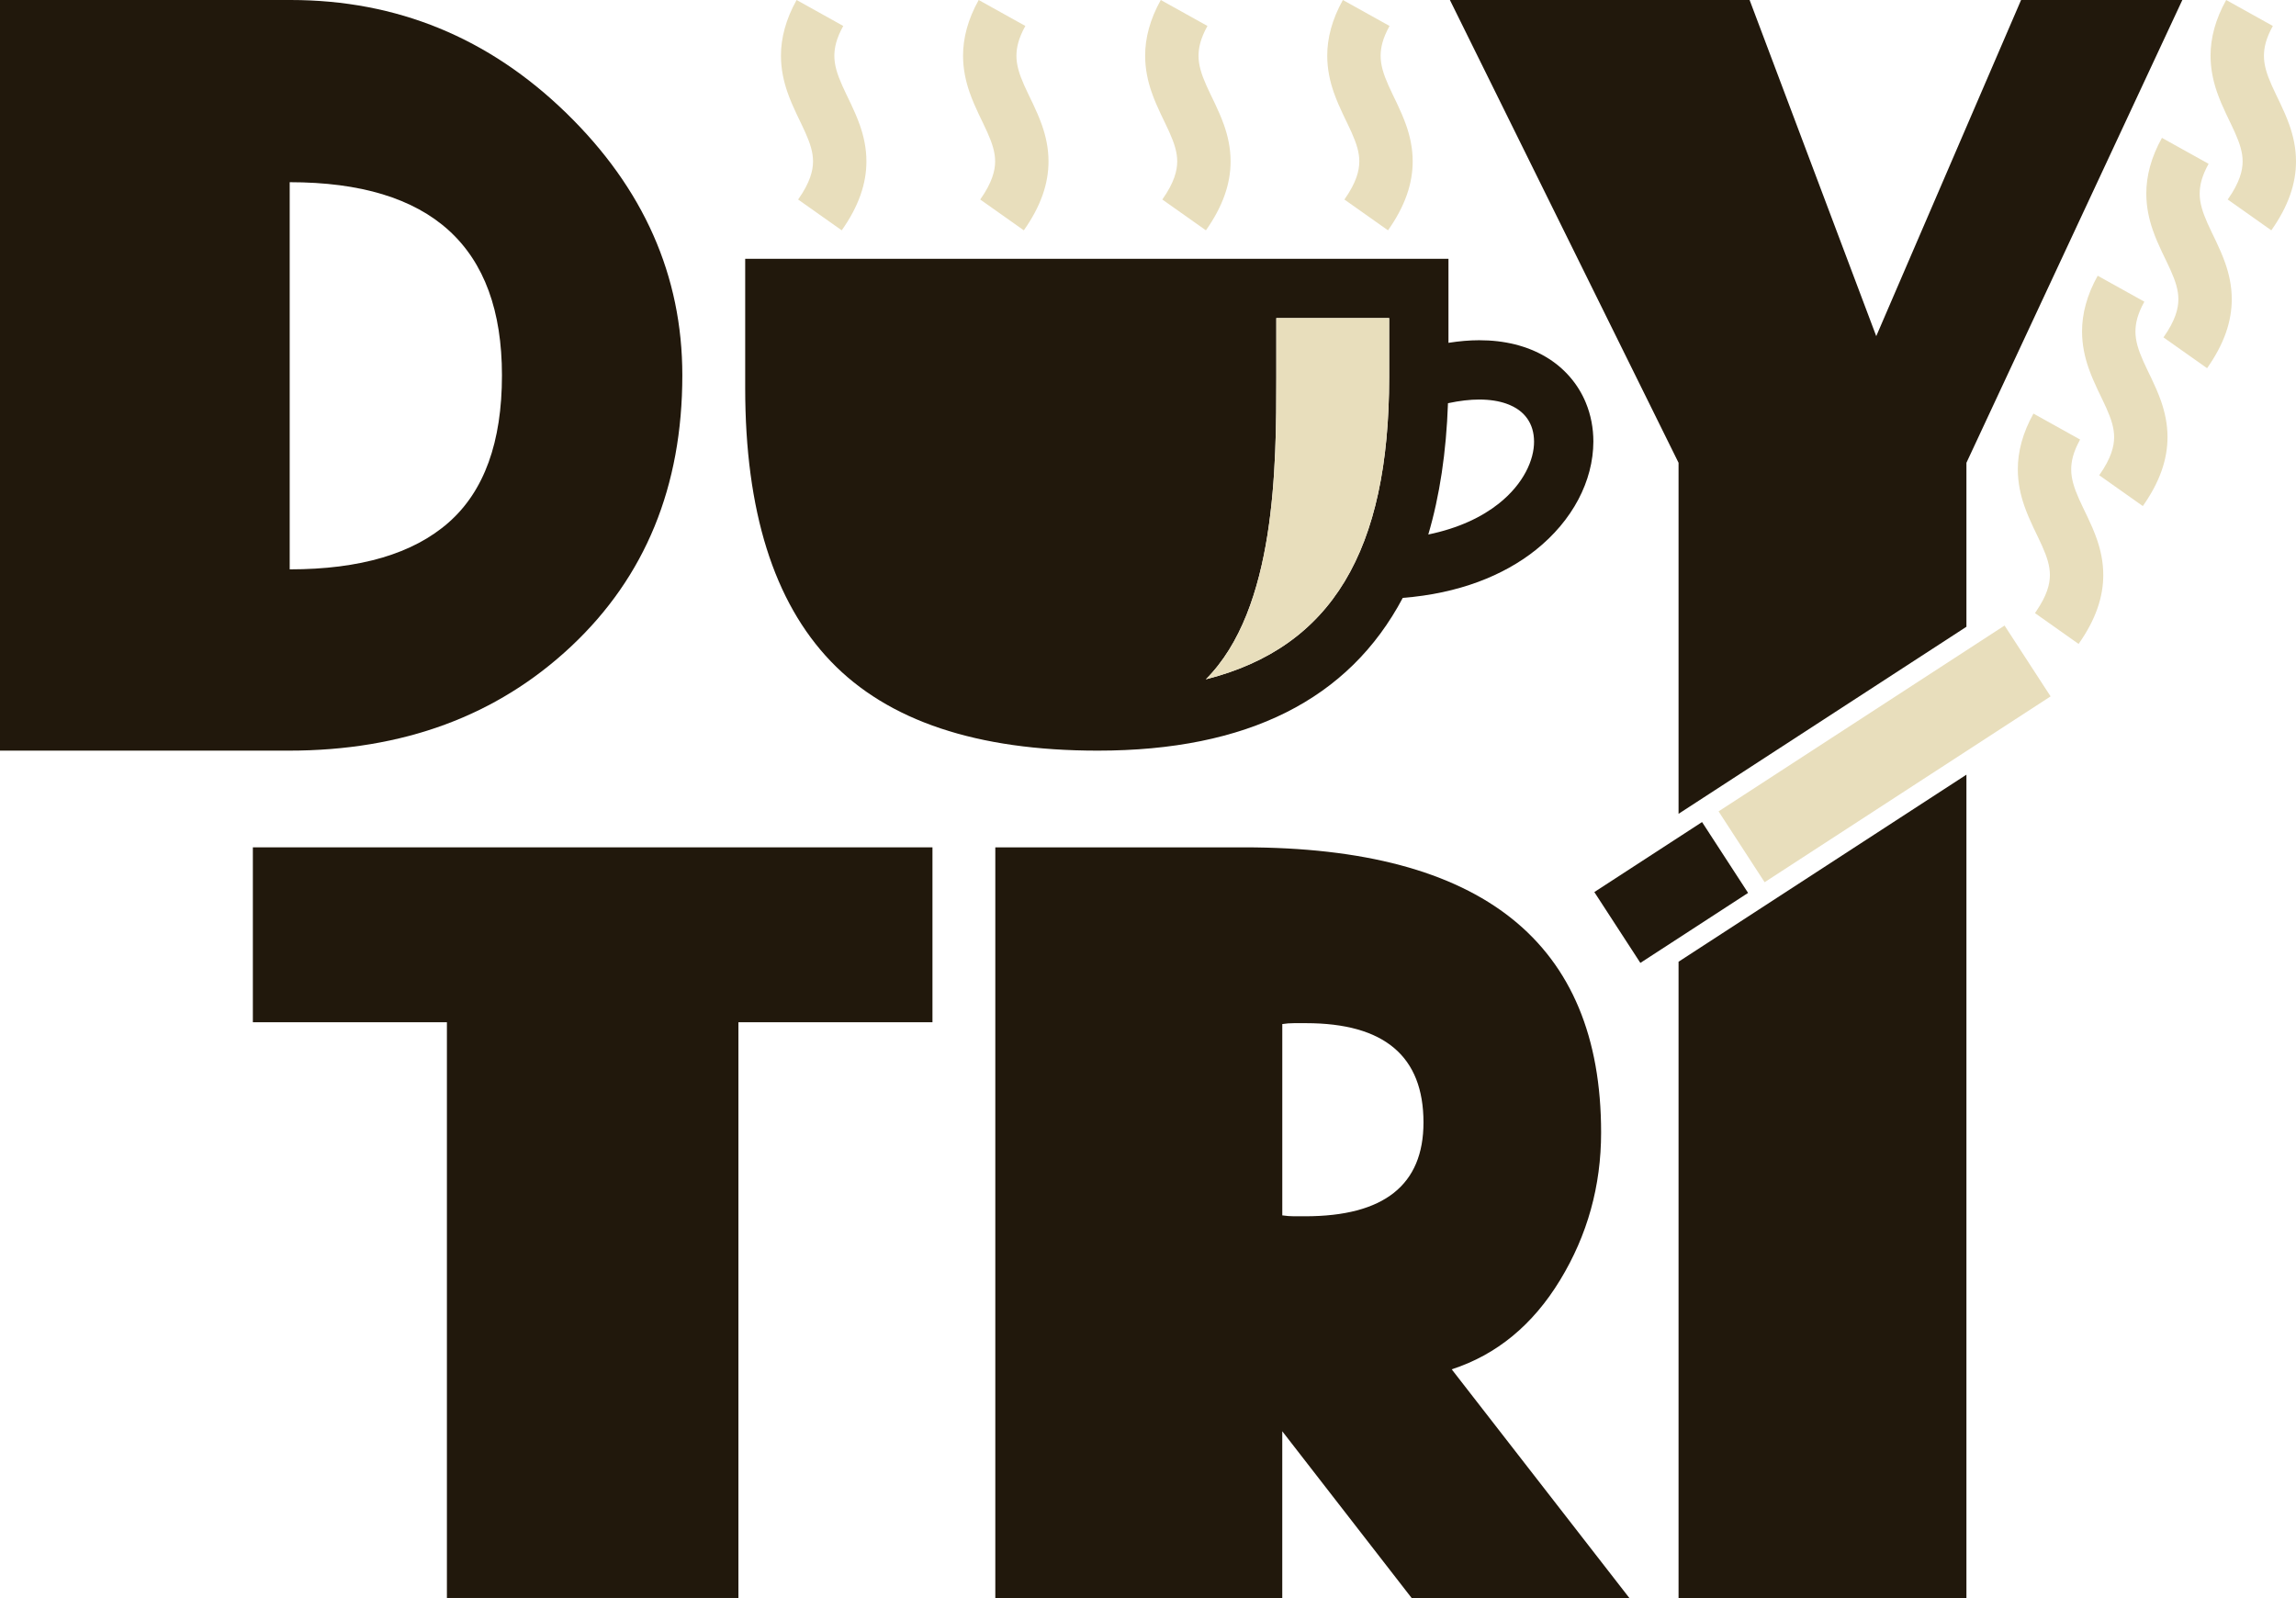
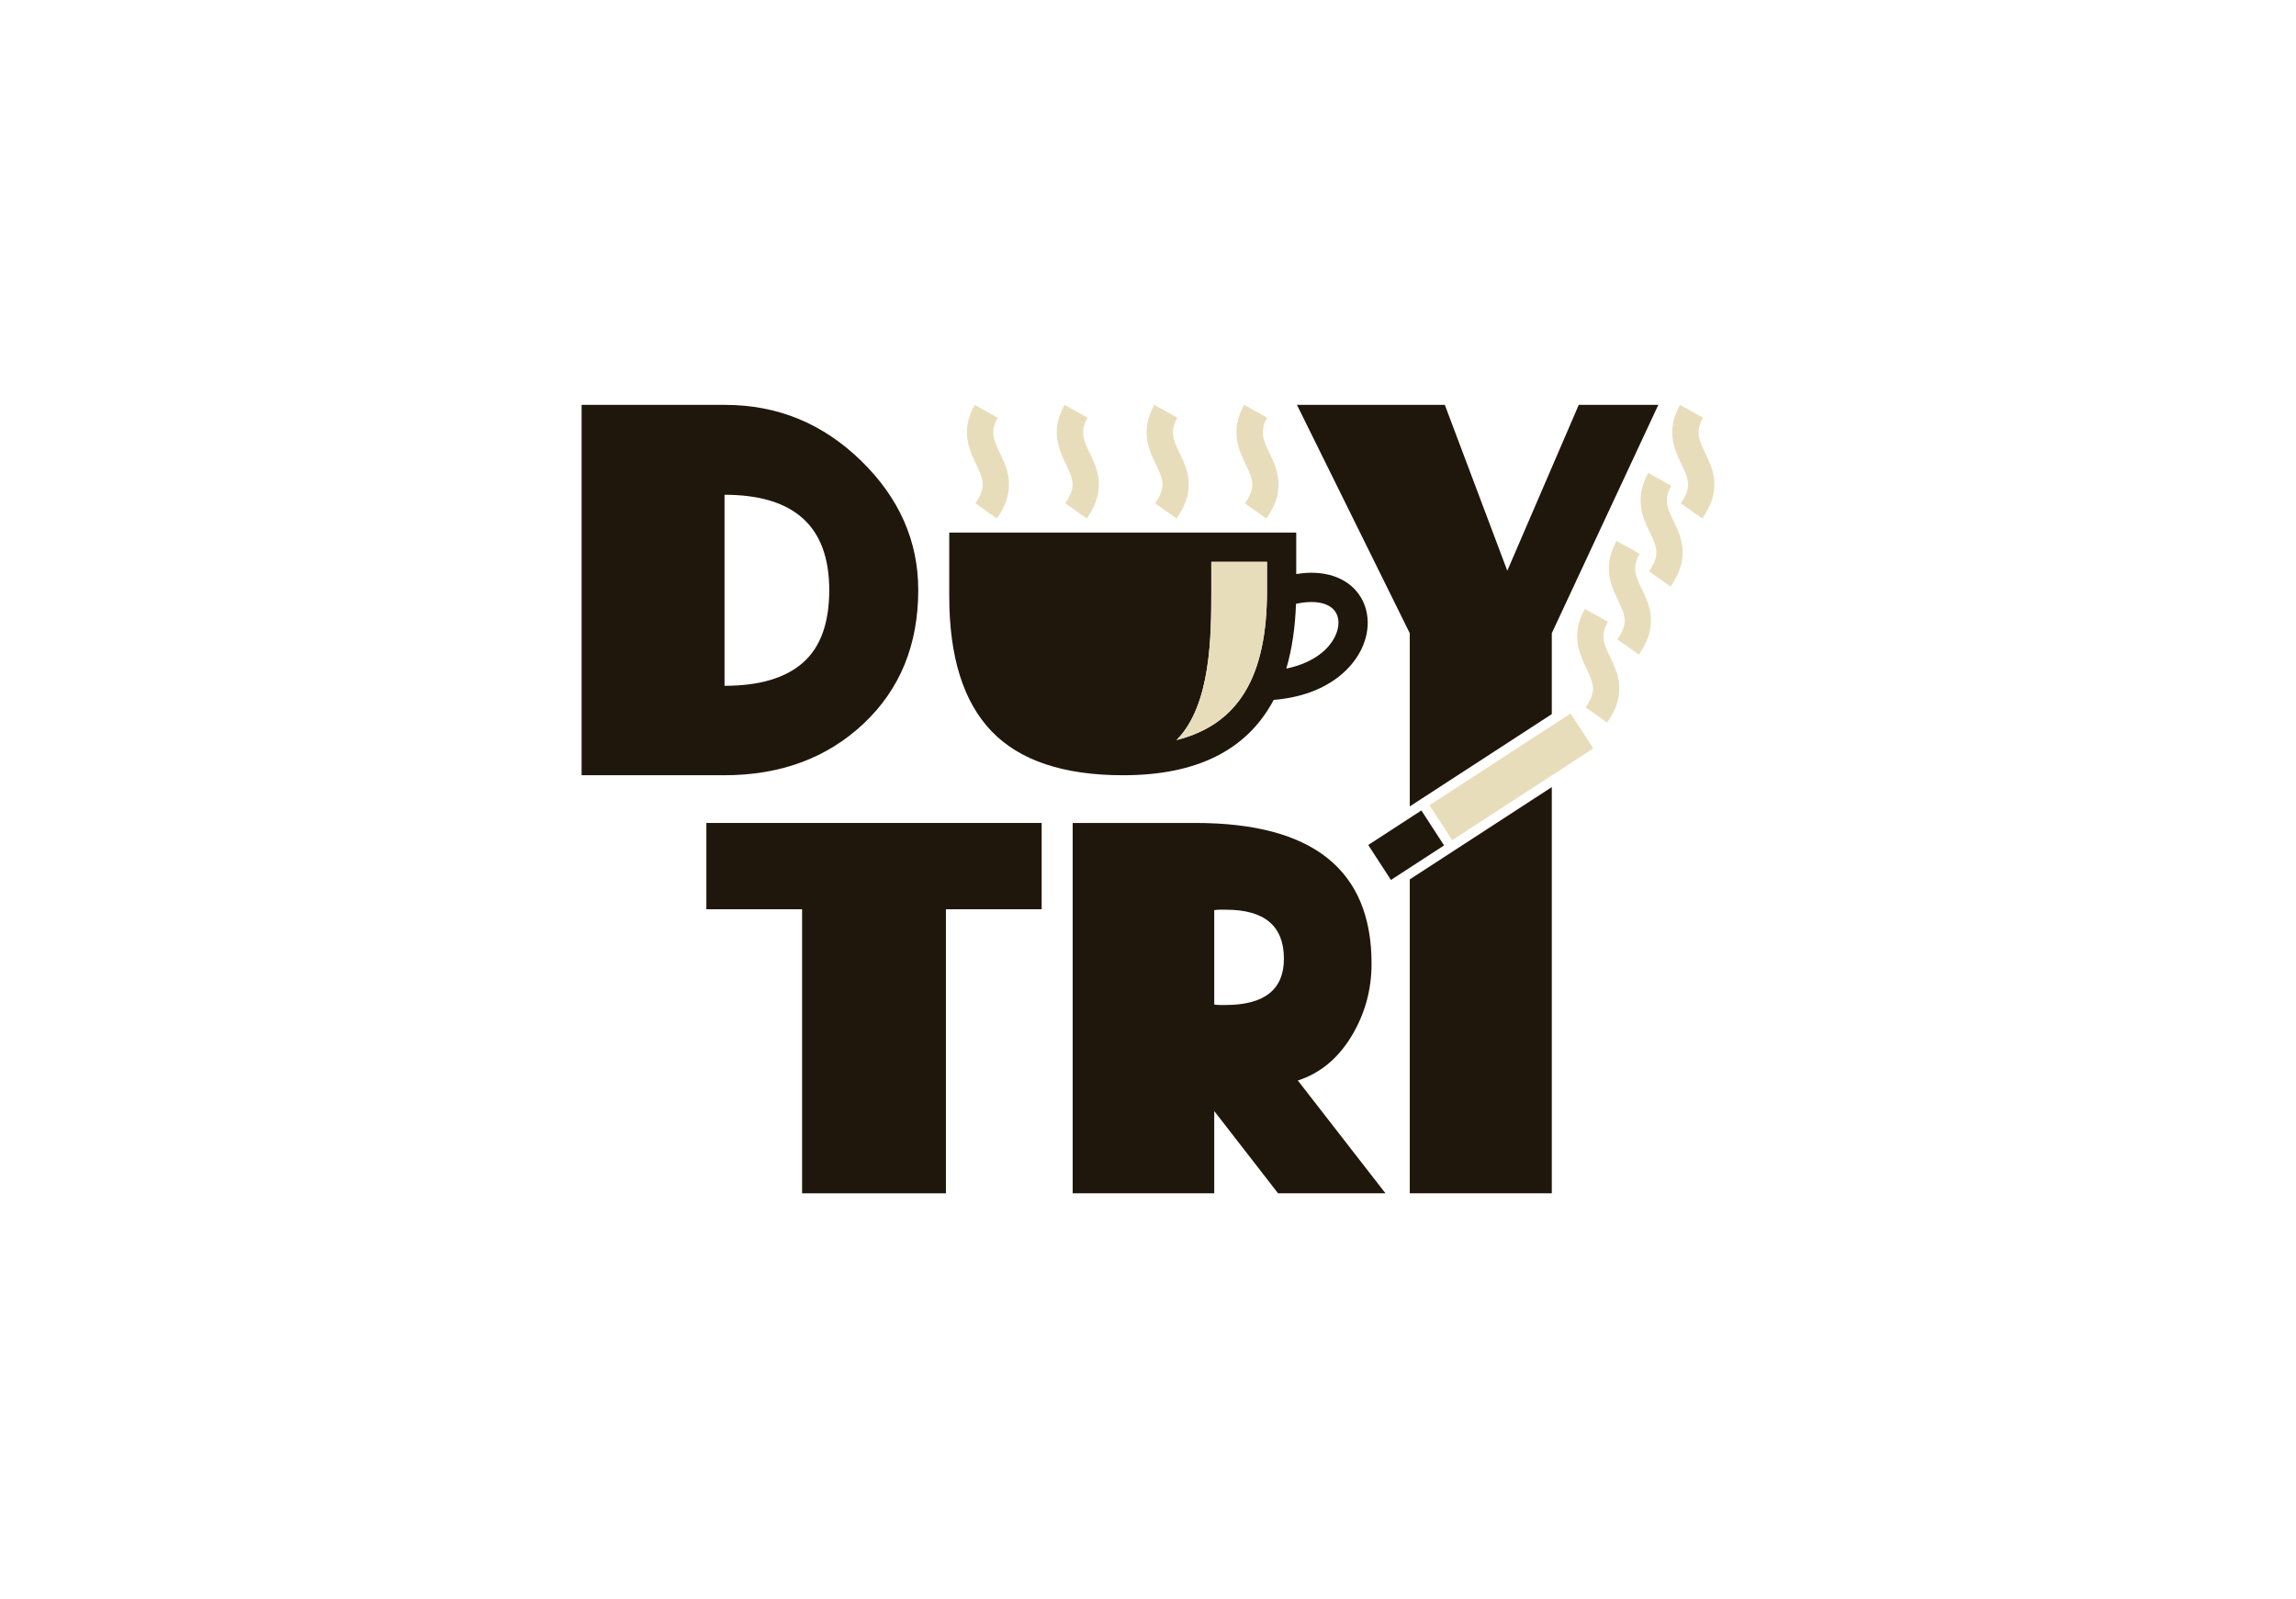
- <svg xmlns="http://www.w3.org/2000/svg" version="1.1" id="Layer_1" x="0px" y="0px" viewBox="0 0 232.283 161.667" style="enable-background:new 0 0 232.283 161.667;" xml:space="preserve">
+ <svg xmlns="http://www.w3.org/2000/svg" version="1.1" id="Layer_1" x="0px" y="0px" viewBox="-14 87.3 470.8 327.7" style="enable-background:new -14 87.3 470.8 327.7;" xml:space="preserve">
  <style type="text/css">
- 	.st0{fill:#21180C;}
- 	.st1{fill:#E8DEBC;}
+ 	.st0{fill:#20170C;}
+ 	.st1{fill:#E8DDBB;}
</style>
  <g id="XMLID_456_">
-     <path id="XMLID_478_" class="st0" d="M69.03,37.971c0-10.077-3.917-18.924-11.75-26.543C49.446,3.81,40.153,0,29.4,0H0v75.942   h29.216c11.551,0,21.075-3.518,28.571-10.553C65.282,58.354,69.03,49.215,69.03,37.971z M45.391,52.855   c-3.594,3.165-8.955,4.747-16.083,4.747V18.433c14.316,0,21.474,6.513,21.474,19.539C50.782,44.73,48.985,49.691,45.391,52.855z" />
-     <polygon id="XMLID_477_" class="st0" points="169.817,75.942 169.817,82.333 179.652,75.942 198.941,63.408 198.941,46.819    220.784,0 204.47,0 189.817,34.008 177.005,0 146.684,0 169.817,46.819  " />
-     <polygon id="XMLID_476_" class="st0" points="25.582,103.42 45.213,103.42 45.213,161.667 74.705,161.667 74.705,103.42    94.336,103.42 94.336,85.725 25.582,85.725  " />
-     <path id="XMLID_473_" class="st0" d="M157.835,129.502c2.766-4.546,4.147-9.523,4.147-14.93c0-19.231-12.043-28.847-36.128-28.847   h-25.16v75.942h29.031v-16.866l13.087,16.866h22.027l-17.972-23.133C151.414,137.059,155.071,134.049,157.835,129.502z    M132.03,123.051h-1.105c-0.369,0-0.769-0.03-1.198-0.092v-19.354c0.368-0.062,0.768-0.092,1.198-0.092h1.198   c7.926,0,11.889,3.349,11.889,10.045C144.011,119.886,140.017,123.051,132.03,123.051z" />
-     <polygon id="XMLID_472_" class="st0" points="169.817,161.667 198.941,161.667 198.941,78.373 169.817,97.298  " />
-     <rect id="XMLID_471_" x="186.392" y="59.015" transform="matrix(-0.5449 -0.8385 0.8385 -0.5449 230.6042 277.7007)" class="st1" width="8.548" height="34.504" />
-     <rect id="XMLID_470_" x="162.576" y="86.024" transform="matrix(0.8385 -0.5449 0.5449 0.8385 -21.8987 106.7061)" class="st0" width="12.997" height="8.548" />
-     <path id="XMLID_466_" class="st0" d="M111.057,75.942c15.123,0,25.403-5.157,30.858-15.454c5.653-0.444,10.177-2.246,13.432-4.831   c3.759-2.988,5.84-7.006,5.852-10.983c0-1.351-0.249-2.695-0.77-3.947c-0.774-1.881-2.187-3.534-4.063-4.633   c-1.875-1.108-4.163-1.674-6.721-1.673c-0.99,0-2.028,0.094-3.106,0.263v-8.503c-25.757,0-46.119,0-71.149,0v13.08   c0,12.412,2.888,21.628,8.663,27.649C89.828,72.932,98.83,75.942,111.057,75.942z M146.49,40.792   c1.188-0.254,2.247-0.371,3.155-0.371c1.124,0,2.029,0.164,2.738,0.412c1.066,0.378,1.702,0.909,2.139,1.528   c0.43,0.622,0.672,1.382,0.676,2.314c0.011,1.809-1.022,4.255-3.582,6.284c-1.682,1.335-4.038,2.481-7.118,3.116   C145.652,50.169,146.318,45.744,146.49,40.792z M129.123,38.155v-5.975h11.416v5.975c0,17.564-5.812,27.346-18.545,30.572   C129.113,61.601,129.123,47.068,129.123,38.155z" />
-     <path id="XMLID_465_" class="st1" d="M210.333,50.486c-0.511-1.146-0.794-2.071-0.793-3.002c0.006-0.809,0.187-1.718,0.901-3.015   l-4.719-2.625c-1.089,1.943-1.589,3.867-1.582,5.64c-0.001,1.366,0.282,2.603,0.654,3.68c0.565,1.619,1.298,2.923,1.8,4.06   c0.254,0.567,0.456,1.086,0.589,1.568c0.133,0.483,0.201,0.924,0.202,1.376c-0.002,0.486-0.075,0.994-0.294,1.619   c-0.202,0.574-0.544,1.252-1.08,2.04c-0.046,0.068-0.085,0.132-0.134,0.202l0.49,0.346l3.92,2.771v0   c0.856-1.211,1.484-2.393,1.897-3.564c0.414-1.168,0.603-2.326,0.601-3.414c0.001-1.354-0.285-2.579-0.657-3.646   C211.562,52.918,210.833,51.625,210.333,50.486z" />
-     <path id="XMLID_464_" class="st1" d="M216.832,36.538c-0.511-1.146-0.794-2.071-0.793-3.002c0.006-0.809,0.187-1.718,0.901-3.015   l-4.719-2.625c-1.089,1.943-1.589,3.867-1.582,5.64c-0.001,1.366,0.282,2.603,0.654,3.68c0.565,1.619,1.298,2.923,1.8,4.06   c0.254,0.567,0.456,1.086,0.589,1.568c0.133,0.483,0.201,0.924,0.202,1.376c-0.002,0.486-0.075,0.994-0.294,1.619   c-0.22,0.623-0.593,1.364-1.214,2.242l4.41,3.117v0c0.856-1.211,1.484-2.393,1.897-3.564c0.414-1.168,0.603-2.326,0.601-3.414   c0.001-1.354-0.285-2.579-0.657-3.646C218.062,38.971,217.333,37.677,216.832,36.538z" />
-     <path id="XMLID_463_" class="st1" d="M223.332,22.59c-0.511-1.146-0.794-2.071-0.793-3.002c0.006-0.809,0.187-1.718,0.901-3.015   l-4.719-2.625c-1.089,1.943-1.589,3.867-1.582,5.64c-0.001,1.366,0.282,2.603,0.654,3.68c0.565,1.619,1.298,2.923,1.8,4.06   c0.254,0.567,0.456,1.086,0.589,1.568c0.133,0.483,0.201,0.924,0.202,1.376c-0.002,0.486-0.075,0.994-0.294,1.619   c-0.22,0.623-0.593,1.364-1.214,2.242l4.41,3.117l0,0c0.856-1.211,1.484-2.393,1.897-3.564c0.413-1.168,0.603-2.326,0.601-3.414   c0.001-1.354-0.285-2.579-0.657-3.646C224.561,25.023,223.833,23.73,223.332,22.59z" />
-     <path id="XMLID_462_" class="st1" d="M232.283,16.324c0.001-1.354-0.285-2.579-0.657-3.646c-0.565-1.603-1.294-2.896-1.794-4.035   c-0.511-1.146-0.794-2.071-0.793-3.002c0.006-0.809,0.187-1.718,0.901-3.015L225.221,0c-1.089,1.943-1.589,3.867-1.582,5.64   c-0.001,1.366,0.282,2.603,0.654,3.68c0.565,1.619,1.298,2.923,1.8,4.06c0.254,0.567,0.456,1.086,0.589,1.568   c0.133,0.483,0.201,0.924,0.202,1.376c-0.002,0.486-0.075,0.994-0.294,1.619c-0.22,0.623-0.593,1.364-1.214,2.242l4.41,3.117l0,0   c0.856-1.211,1.484-2.393,1.897-3.564C232.096,18.57,232.285,17.413,232.283,16.324z" />
-     <path id="XMLID_461_" class="st1" d="M136.729,13.38c0.254,0.567,0.456,1.086,0.589,1.568c0.133,0.483,0.201,0.924,0.202,1.376   c-0.002,0.486-0.075,0.994-0.294,1.619c-0.22,0.623-0.593,1.364-1.214,2.242l4.41,3.117l0,0c0.856-1.211,1.484-2.393,1.897-3.564   c0.413-1.168,0.603-2.326,0.601-3.414c0.001-1.354-0.285-2.579-0.657-3.646c-0.565-1.603-1.294-2.896-1.794-4.035   c-0.511-1.146-0.794-2.071-0.793-3.002c0.006-0.809,0.187-1.718,0.901-3.015L135.857,0c-1.089,1.943-1.589,3.867-1.582,5.64   c-0.001,1.366,0.282,2.603,0.654,3.68C135.494,10.939,136.227,12.244,136.729,13.38z" />
-     <path id="XMLID_460_" class="st1" d="M118.307,13.38c0.254,0.567,0.456,1.086,0.589,1.568c0.133,0.483,0.201,0.924,0.202,1.376   c-0.002,0.486-0.075,0.994-0.294,1.619c-0.22,0.623-0.593,1.364-1.214,2.242l4.41,3.117v0c0.856-1.211,1.484-2.393,1.897-3.564   c0.414-1.168,0.603-2.326,0.601-3.414c0.001-1.354-0.285-2.579-0.657-3.646c-0.565-1.603-1.294-2.896-1.794-4.035   c-0.511-1.146-0.794-2.071-0.793-3.002c0.006-0.809,0.187-1.718,0.901-3.015L117.435,0c-1.089,1.943-1.589,3.867-1.582,5.64   c-0.001,1.366,0.282,2.603,0.654,3.68C117.072,10.94,117.805,12.244,118.307,13.38z" />
-     <path id="XMLID_459_" class="st1" d="M99.885,13.38c0.254,0.567,0.456,1.086,0.589,1.568c0.133,0.483,0.201,0.924,0.202,1.376   c-0.002,0.486-0.075,0.994-0.294,1.619c-0.22,0.623-0.593,1.364-1.214,2.242l4.41,3.117v0c0.856-1.211,1.484-2.393,1.897-3.564   c0.414-1.168,0.603-2.326,0.601-3.414c0.001-1.354-0.285-2.579-0.657-3.646c-0.565-1.603-1.294-2.896-1.795-4.035   c-0.511-1.146-0.794-2.071-0.793-3.002c0.006-0.809,0.187-1.718,0.901-3.015L99.013,0c-1.089,1.943-1.589,3.867-1.582,5.64   c-0.001,1.366,0.282,2.603,0.654,3.68C98.65,10.94,99.383,12.244,99.885,13.38z" />
-     <path id="XMLID_458_" class="st1" d="M81.463,13.38c0.254,0.567,0.456,1.086,0.589,1.568c0.133,0.483,0.201,0.924,0.202,1.376   c-0.002,0.486-0.075,0.994-0.294,1.619c-0.22,0.623-0.593,1.364-1.214,2.242l4.41,3.117l0,0c0.856-1.211,1.484-2.393,1.897-3.564   c0.414-1.168,0.603-2.326,0.601-3.414c0.001-1.354-0.285-2.579-0.657-3.646c-0.565-1.603-1.294-2.896-1.794-4.035   c-0.511-1.146-0.794-2.071-0.793-3.002c0.006-0.809,0.187-1.718,0.901-3.015L80.591,0c-1.089,1.943-1.589,3.867-1.582,5.64   c-0.001,1.366,0.282,2.603,0.654,3.68C80.228,10.939,80.961,12.244,81.463,13.38z" />
-     <path id="XMLID_457_" class="st1" d="M129.123,38.155v-5.975h11.416v5.975c0,17.564-5.812,27.346-18.545,30.572   C129.113,61.601,129.123,47.068,129.123,38.155z" />
+     <path id="XMLID_478_" class="st0" d="M174.289,208.288c0-10.077-3.917-18.924-11.75-26.543   c-7.834-7.619-17.127-11.428-27.879-11.428h-29.4v75.942h29.216c11.551,0,21.075-3.518,28.571-10.553   C170.541,228.671,174.289,219.531,174.289,208.288z M150.649,223.172c-3.594,3.165-8.955,4.747-16.083,4.747v-39.169   c14.316,0,21.474,6.513,21.474,19.539C156.041,215.047,154.243,220.008,150.649,223.172z" />
+     <polygon id="XMLID_477_" class="st0" points="275.075,246.259 275.075,252.65 284.91,246.259 304.199,233.725 304.199,217.135    326.042,170.317 309.728,170.317 295.075,204.325 282.264,170.317 251.942,170.317 275.075,217.135  " />
+     <polygon id="XMLID_476_" class="st0" points="130.841,273.737 150.472,273.737 150.472,331.983 179.964,331.983 179.964,273.737    199.595,273.737 199.595,256.041 130.841,256.041  " />
+     <path id="XMLID_473_" class="st0" d="M263.094,299.818c2.766-4.546,4.147-9.523,4.147-14.93c0-19.231-12.043-28.847-36.128-28.847   h-25.16v75.942h29.031v-16.866l13.087,16.866h22.027l-17.972-23.133C256.673,307.376,260.329,304.365,263.094,299.818z    M237.288,293.367h-1.105c-0.369,0-0.769-0.03-1.198-0.092v-19.354c0.368-0.062,0.768-0.092,1.198-0.092h1.198   c7.926,0,11.889,3.349,11.889,10.045C249.269,290.203,245.275,293.367,237.288,293.367z" />
+     <polygon id="XMLID_472_" class="st0" points="275.075,331.983 304.199,331.983 304.199,248.69 275.075,267.615  " />
+     <rect id="XMLID_471_" x="291.651" y="229.332" transform="matrix(-0.5449 -0.8385 0.8385 -0.5449 250.4015 629.0794)" class="st1" width="8.548" height="34.504" />
+     <rect id="XMLID_470_" x="267.834" y="256.341" transform="matrix(0.8385 -0.5449 0.5449 0.8385 -97.7027 191.5621)" class="st0" width="12.997" height="8.548" />
+     <path id="XMLID_466_" class="st0" d="M216.315,246.259c15.123,0,25.403-5.157,30.858-15.454c5.653-0.444,10.177-2.246,13.432-4.831   c3.759-2.988,5.84-7.006,5.852-10.983c0-1.351-0.249-2.695-0.77-3.947c-0.774-1.881-2.187-3.534-4.063-4.633   c-1.875-1.108-4.163-1.674-6.721-1.673c-0.99,0-2.028,0.094-3.106,0.263v-8.503c-25.757,0-46.119,0-71.149,0v13.08   c0,12.412,2.888,21.628,8.663,27.649C195.086,243.248,204.088,246.259,216.315,246.259z M251.748,211.108   c1.188-0.254,2.247-0.371,3.155-0.371c1.124,0,2.029,0.164,2.738,0.412c1.066,0.378,1.702,0.909,2.139,1.528   c0.43,0.622,0.672,1.382,0.676,2.314c0.011,1.809-1.022,4.255-3.582,6.284c-1.682,1.335-4.038,2.481-7.118,3.116   C250.91,220.486,251.577,216.06,251.748,211.108z M234.381,208.472v-5.975h11.416v5.975c0,17.564-5.812,27.346-18.545,30.572   C234.372,231.917,234.381,217.385,234.381,208.472z" />
+     <path id="XMLID_465_" class="st1" d="M315.591,220.802c-0.511-1.146-0.794-2.071-0.793-3.002c0.006-0.809,0.187-1.718,0.901-3.015   l-4.719-2.625c-1.089,1.943-1.589,3.867-1.582,5.64c-0.001,1.366,0.282,2.603,0.654,3.68c0.565,1.619,1.298,2.923,1.8,4.06   c0.254,0.567,0.456,1.086,0.589,1.568c0.133,0.483,0.201,0.924,0.202,1.376c-0.002,0.486-0.075,0.994-0.294,1.619   c-0.202,0.574-0.544,1.252-1.08,2.04c-0.046,0.068-0.085,0.132-0.134,0.202l0.49,0.346l3.92,2.771v0   c0.856-1.211,1.484-2.393,1.897-3.564c0.414-1.168,0.603-2.326,0.601-3.414c0.001-1.354-0.285-2.579-0.657-3.646   C316.82,223.235,316.091,221.941,315.591,220.802z" />
+     <path id="XMLID_464_" class="st1" d="M322.091,206.855c-0.511-1.146-0.794-2.071-0.793-3.002c0.006-0.809,0.187-1.718,0.901-3.015   l-4.719-2.625c-1.089,1.943-1.589,3.867-1.582,5.64c-0.001,1.366,0.282,2.603,0.654,3.68c0.565,1.619,1.298,2.923,1.8,4.06   c0.254,0.567,0.456,1.086,0.589,1.568c0.133,0.483,0.201,0.924,0.202,1.376c-0.002,0.486-0.075,0.994-0.294,1.619   c-0.22,0.623-0.593,1.364-1.214,2.242l4.41,3.117v0c0.856-1.211,1.484-2.393,1.897-3.564c0.414-1.168,0.603-2.326,0.601-3.414   c0.001-1.354-0.285-2.579-0.657-3.646C323.32,209.287,322.591,207.994,322.091,206.855z" />
+     <path id="XMLID_463_" class="st1" d="M328.59,192.907c-0.511-1.146-0.794-2.071-0.793-3.002c0.006-0.809,0.187-1.718,0.901-3.015   l-4.719-2.625c-1.089,1.943-1.589,3.867-1.582,5.64c-0.001,1.366,0.282,2.603,0.654,3.68c0.565,1.619,1.298,2.923,1.8,4.06   c0.254,0.567,0.456,1.086,0.589,1.568c0.133,0.483,0.201,0.924,0.202,1.376c-0.002,0.486-0.075,0.994-0.294,1.619   c-0.22,0.623-0.593,1.364-1.213,2.242l4.41,3.117l0,0c0.856-1.211,1.484-2.393,1.897-3.564c0.413-1.168,0.603-2.326,0.601-3.414   c0.001-1.354-0.285-2.579-0.657-3.646C329.82,195.34,329.091,194.046,328.59,192.907z" />
+     <path id="XMLID_462_" class="st1" d="M337.542,186.641c0.001-1.354-0.285-2.579-0.657-3.646c-0.565-1.603-1.294-2.896-1.794-4.035   c-0.511-1.146-0.794-2.071-0.793-3.002c0.006-0.809,0.187-1.718,0.901-3.015l-4.719-2.625c-1.089,1.943-1.589,3.867-1.582,5.64   c-0.001,1.366,0.282,2.603,0.654,3.68c0.565,1.619,1.298,2.923,1.8,4.06c0.254,0.567,0.456,1.086,0.589,1.568   c0.133,0.483,0.201,0.924,0.202,1.376c-0.002,0.486-0.075,0.994-0.294,1.619c-0.22,0.623-0.593,1.364-1.213,2.242l4.41,3.117l0,0   c0.856-1.211,1.484-2.393,1.897-3.564C337.354,188.886,337.543,187.729,337.542,186.641z" />
+     <path id="XMLID_461_" class="st1" d="M241.987,183.697c0.254,0.567,0.456,1.086,0.589,1.568c0.133,0.483,0.201,0.924,0.202,1.376   c-0.002,0.486-0.075,0.994-0.294,1.619c-0.22,0.623-0.593,1.364-1.214,2.242l4.41,3.117l0,0c0.856-1.211,1.484-2.393,1.897-3.564   c0.413-1.168,0.603-2.326,0.601-3.414c0.001-1.354-0.285-2.579-0.657-3.646c-0.565-1.603-1.294-2.896-1.794-4.035   c-0.511-1.146-0.794-2.071-0.793-3.002c0.006-0.809,0.187-1.718,0.901-3.015l-4.719-2.625c-1.089,1.943-1.589,3.867-1.582,5.64   c-0.001,1.366,0.282,2.603,0.654,3.68C240.752,181.256,241.485,182.56,241.987,183.697z" />
+     <path id="XMLID_460_" class="st1" d="M223.565,183.697c0.254,0.567,0.456,1.086,0.589,1.568c0.133,0.483,0.201,0.924,0.202,1.376   c-0.002,0.486-0.075,0.994-0.294,1.619c-0.22,0.623-0.593,1.364-1.214,2.242l4.41,3.117v0c0.856-1.211,1.484-2.393,1.897-3.564   c0.414-1.168,0.603-2.326,0.601-3.414c0.001-1.354-0.285-2.579-0.657-3.646c-0.565-1.603-1.294-2.896-1.794-4.035   c-0.511-1.146-0.794-2.071-0.793-3.002c0.006-0.809,0.187-1.718,0.901-3.015l-4.719-2.625c-1.089,1.943-1.589,3.867-1.582,5.64   c-0.001,1.366,0.282,2.603,0.654,3.68C222.33,181.256,223.063,182.56,223.565,183.697z" />
+     <path id="XMLID_459_" class="st1" d="M205.143,183.697c0.254,0.567,0.456,1.086,0.589,1.568c0.133,0.483,0.201,0.924,0.202,1.376   c-0.002,0.486-0.075,0.994-0.294,1.619c-0.22,0.623-0.593,1.364-1.214,2.242l4.41,3.117v0c0.856-1.211,1.484-2.393,1.897-3.564   c0.414-1.168,0.603-2.326,0.601-3.414c0.001-1.354-0.285-2.579-0.657-3.646c-0.565-1.603-1.294-2.896-1.795-4.035   c-0.511-1.146-0.794-2.071-0.793-3.002c0.006-0.809,0.187-1.718,0.901-3.015l-4.719-2.625c-1.089,1.943-1.589,3.867-1.582,5.64   c-0.001,1.366,0.282,2.603,0.654,3.68C203.908,181.256,204.641,182.56,205.143,183.697z" />
+     <path id="XMLID_458_" class="st1" d="M186.721,183.697c0.254,0.567,0.456,1.086,0.589,1.568c0.133,0.483,0.201,0.924,0.202,1.376   c-0.002,0.486-0.075,0.994-0.294,1.619c-0.22,0.623-0.593,1.364-1.214,2.242l4.41,3.117l0,0c0.856-1.211,1.484-2.393,1.897-3.564   c0.414-1.168,0.603-2.326,0.601-3.414c0.001-1.354-0.285-2.579-0.657-3.646c-0.565-1.603-1.294-2.896-1.794-4.035   c-0.511-1.146-0.794-2.071-0.793-3.002c0.006-0.809,0.187-1.718,0.901-3.015l-4.719-2.625c-1.089,1.943-1.589,3.867-1.582,5.64   c-0.001,1.366,0.282,2.603,0.654,3.68C185.486,181.256,186.219,182.56,186.721,183.697z" />
+     <path id="XMLID_457_" class="st1" d="M234.381,208.472v-5.975h11.416v5.975c0,17.564-5.812,27.346-18.545,30.572   C234.372,231.917,234.381,217.385,234.381,208.472z" />
  </g>
</svg>
